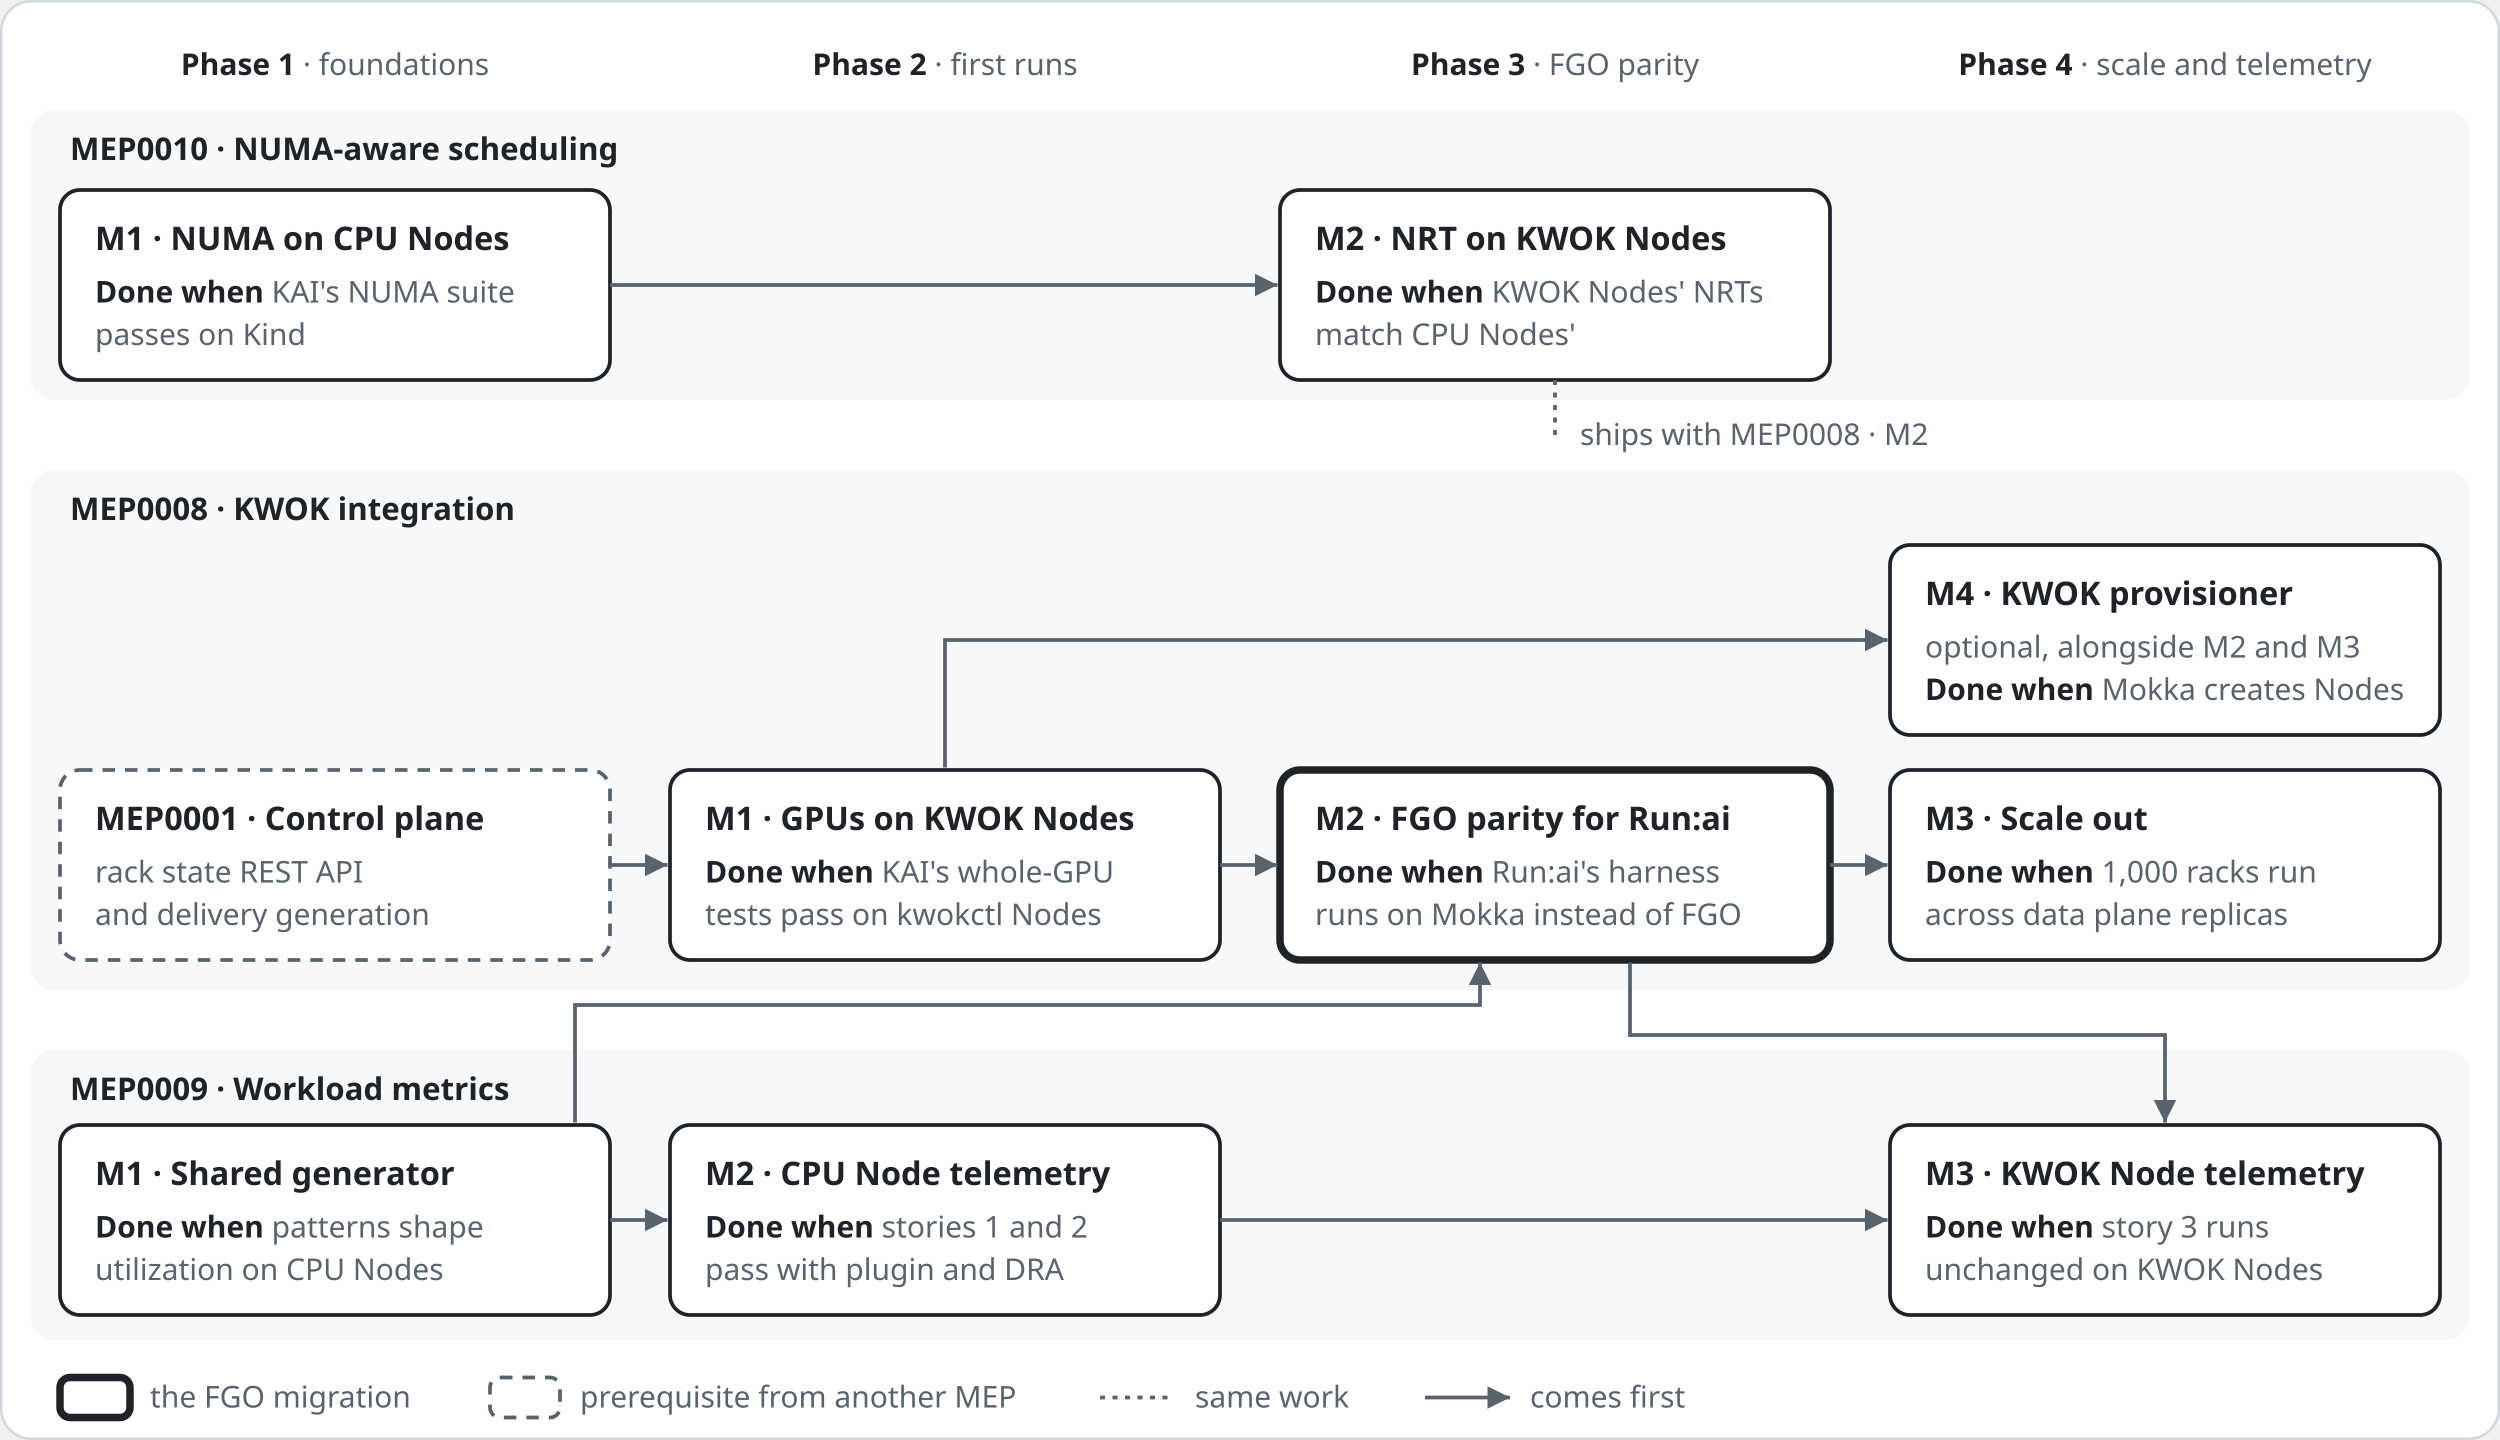
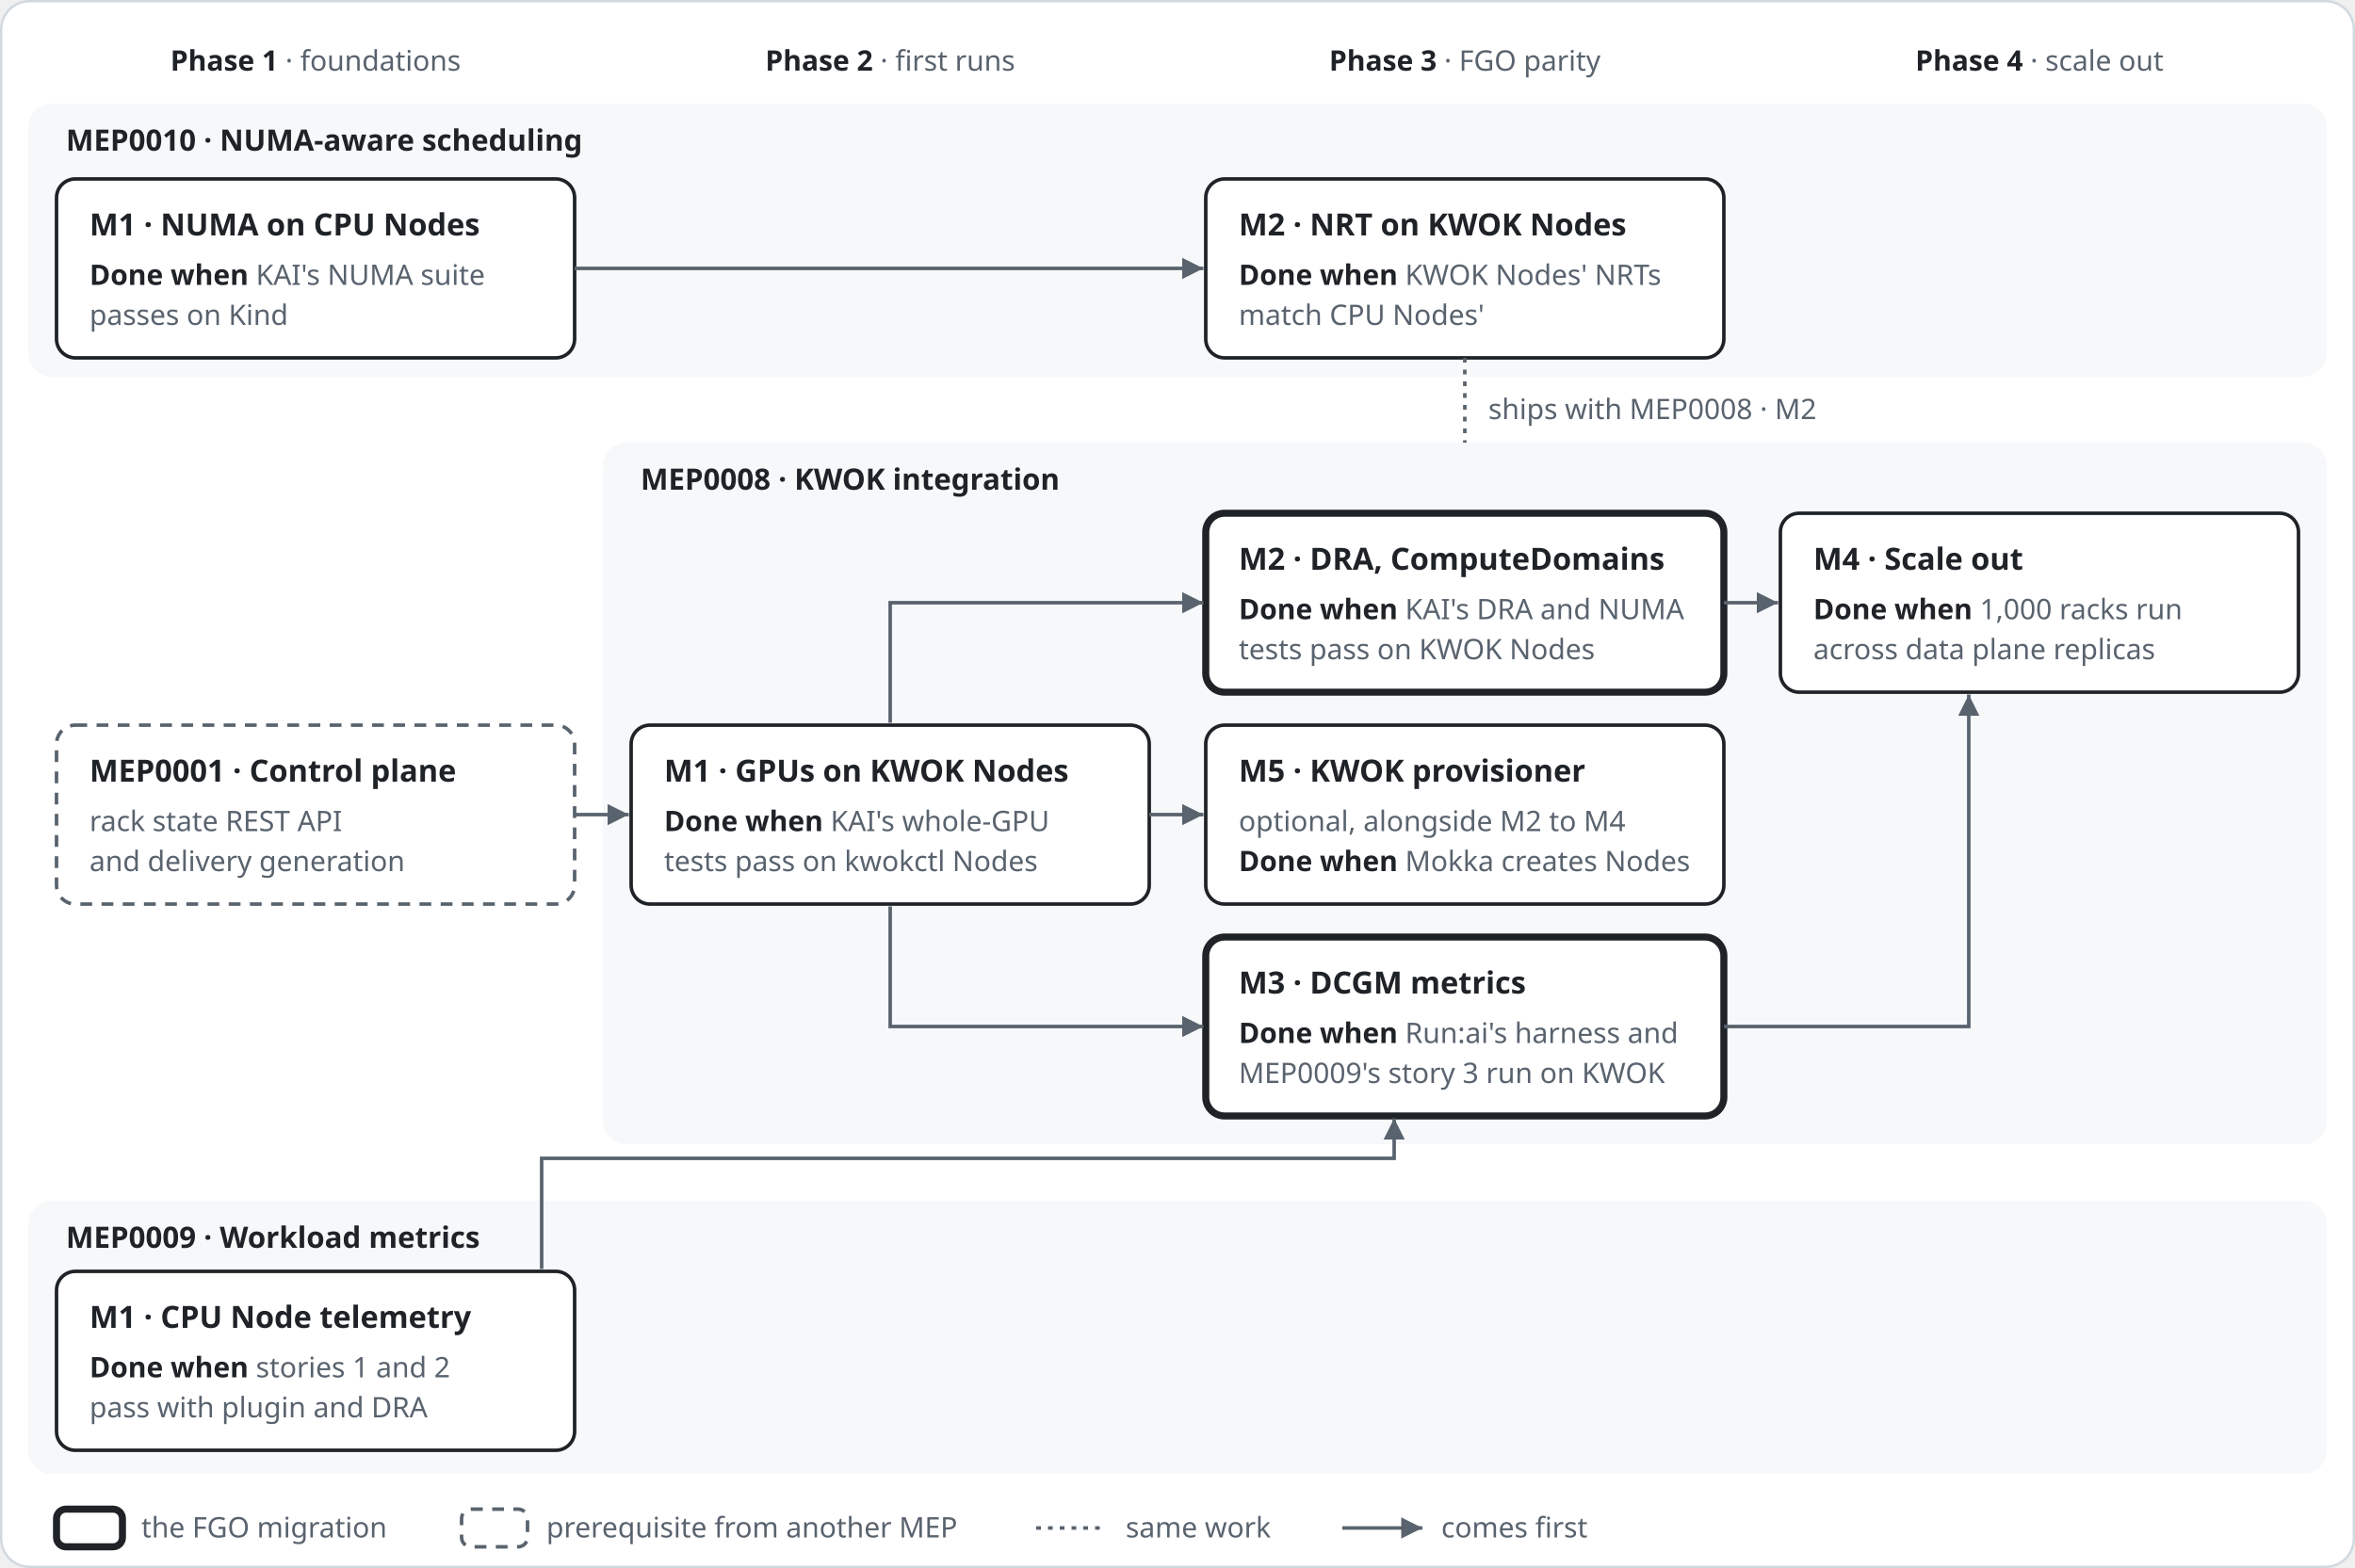
- <svg xmlns="http://www.w3.org/2000/svg" viewBox="0 0 1000 576" width="1000" height="576" role="img" aria-labelledby="title desc">
+ <svg xmlns="http://www.w3.org/2000/svg" viewBox="0 0 1000 666" width="1000" height="666" role="img" aria-labelledby="title desc">
  <style>
    .panel { fill: #ffffff; stroke: #d1d9e0; }
    text { font-family: -apple-system, BlinkMacSystemFont, "Segoe UI", "Noto Sans", Helvetica, Arial, sans-serif; fill: #1f2328; }
    .title { font-size: 13px; font-weight: 600; }
    .lane { font-size: 12.5px; font-weight: 600; }
    .done { font-size: 12px; fill: #59636e; }
    .strong { font-weight: 600; fill: #1f2328; }
    .label { font-size: 12px; fill: #59636e; }
    .band { fill: #f6f8fa; }
    .ms { fill: #ffffff; stroke: #1f2328; stroke-width: 1.5; }
    .key { stroke-width: 3; }
    .ext { fill: #ffffff; stroke: #59636e; stroke-width: 1.5; stroke-dasharray: 5 4; }
    .wire { fill: none; stroke: #59636e; stroke-width: 1.5; }
    .dot { fill: none; stroke: #59636e; stroke-width: 1.5; stroke-dasharray: 2 3; }
    .head { fill: #59636e; }
    @media (prefers-color-scheme: dark) {
      .panel { fill: #0d1117; stroke: #3d444d; }
      text { fill: #f0f6fc; }
      .done, .label { fill: #9198a1; }
      .strong { fill: #f0f6fc; }
      .band { fill: #151b23; }
      .ms { fill: #0d1117; stroke: #f0f6fc; }
      .ext { fill: #0d1117; stroke: #9198a1; }
      .wire, .dot { stroke: #9198a1; }
      .head { fill: #9198a1; }
    }
  </style>
  <defs>
    <marker id="arrow" viewBox="0 0 10 10" refX="10" refY="5" markerWidth="9" markerHeight="9" markerUnits="userSpaceOnUse" orient="auto">
      <path class="head" d="M0,0 L10,5 L0,10 z" />
    </marker>
  </defs>
-   <rect class="panel" x="0.5" y="0.5" width="999" height="575" rx="12" />
+   <rect class="panel" x="0.5" y="0.5" width="999" height="665" rx="12" />
  <text class="label" x="134" y="30" text-anchor="middle">
    <tspan class="strong">Phase 1</tspan> · foundations</text>
  <text class="label" x="378" y="30" text-anchor="middle">
    <tspan class="strong">Phase 2</tspan> · first runs</text>
  <text class="label" x="622" y="30" text-anchor="middle">
    <tspan class="strong">Phase 3</tspan> · FGO parity</text>
  <text class="label" x="866" y="30" text-anchor="middle">
-     <tspan class="strong">Phase 4</tspan> · scale and telemetry</text>
+     <tspan class="strong">Phase 4</tspan> · scale out</text>
  <rect class="band" x="12" y="44" width="976" height="116" rx="10" />
  <text class="lane" x="28" y="64">MEP0010 · NUMA-aware scheduling</text>
  <rect class="ms" x="24" y="76" width="220" height="76" rx="8" />
  <text class="title" x="38" y="100">M1 · NUMA on CPU Nodes</text>
  <text class="done" x="38" y="121">
    <tspan class="strong">Done when</tspan> KAI's NUMA suite</text>
  <text class="done" x="38" y="138">passes on Kind</text>
  <rect class="ms" x="512" y="76" width="220" height="76" rx="8" />
  <text class="title" x="526" y="100">M2 · NRT on KWOK Nodes</text>
  <text class="done" x="526" y="121">
    <tspan class="strong">Done when</tspan> KWOK Nodes' NRTs</text>
  <text class="done" x="526" y="138">match CPU Nodes'</text>
  <path class="wire" d="M244,114 H511" marker-end="url(#arrow)" />
-   <path class="dot" d="M622,152 V174" />
+   <path class="dot" d="M622,152 V218" />
  <text class="label" x="632" y="178">ships with MEP0008 · M2</text>
-   <rect class="band" x="12" y="188" width="976" height="208" rx="10" />
-   <text class="lane" x="28" y="208">MEP0008 · KWOK integration</text>
-   <rect class="ms" x="756" y="218" width="220" height="76" rx="8" />
-   <text class="title" x="770" y="242">M4 · KWOK provisioner</text>
-   <text class="done" x="770" y="263">optional, alongside M2 and M3</text>
-   <text class="done" x="770" y="280">
-     <tspan class="strong">Done when</tspan> Mokka creates Nodes</text>
  <rect class="ext" x="24" y="308" width="220" height="76" rx="8" />
  <text class="title" x="38" y="332">MEP0001 · Control plane</text>
  <text class="done" x="38" y="353">rack state REST API</text>
  <text class="done" x="38" y="370">and delivery generation</text>
+   <rect class="band" x="256" y="188" width="732" height="298" rx="10" />
+   <text class="lane" x="272" y="208">MEP0008 · KWOK integration</text>
+   <rect class="ms key" x="512" y="218" width="220" height="76" rx="8" />
+   <text class="title" x="526" y="242">M2 · DRA, ComputeDomains</text>
+   <text class="done" x="526" y="263">
+     <tspan class="strong">Done when</tspan> KAI's DRA and NUMA</text>
+   <text class="done" x="526" y="280">tests pass on KWOK Nodes</text>
+   <rect class="ms" x="756" y="218" width="220" height="76" rx="8" />
+   <text class="title" x="770" y="242">M4 · Scale out</text>
+   <text class="done" x="770" y="263">
+     <tspan class="strong">Done when</tspan> 1,000 racks run</text>
+   <text class="done" x="770" y="280">across data plane replicas</text>
  <rect class="ms" x="268" y="308" width="220" height="76" rx="8" />
  <text class="title" x="282" y="332">M1 · GPUs on KWOK Nodes</text>
  <text class="done" x="282" y="353">
    <tspan class="strong">Done when</tspan> KAI's whole-GPU</text>
  <text class="done" x="282" y="370">tests pass on kwokctl Nodes</text>
-   <rect class="ms key" x="512" y="308" width="220" height="76" rx="8" />
-   <text class="title" x="526" y="332">M2 · FGO parity for Run:ai</text>
-   <text class="done" x="526" y="353">
-     <tspan class="strong">Done when</tspan> Run:ai's harness</text>
-   <text class="done" x="526" y="370">runs on Mokka instead of FGO</text>
-   <rect class="ms" x="756" y="308" width="220" height="76" rx="8" />
-   <text class="title" x="770" y="332">M3 · Scale out</text>
-   <text class="done" x="770" y="353">
-     <tspan class="strong">Done when</tspan> 1,000 racks run</text>
-   <text class="done" x="770" y="370">across data plane replicas</text>
+   <rect class="ms" x="512" y="308" width="220" height="76" rx="8" />
+   <text class="title" x="526" y="332">M5 · KWOK provisioner</text>
+   <text class="done" x="526" y="353">optional, alongside M2 to M4</text>
+   <text class="done" x="526" y="370">
+     <tspan class="strong">Done when</tspan> Mokka creates Nodes</text>
+   <rect class="ms key" x="512" y="398" width="220" height="76" rx="8" />
+   <text class="title" x="526" y="422">M3 · DCGM metrics</text>
+   <text class="done" x="526" y="443">
+     <tspan class="strong">Done when</tspan> Run:ai's harness and</text>
+   <text class="done" x="526" y="460">MEP0009's story 3 run on KWOK</text>
  <path class="wire" d="M244,346 H267" marker-end="url(#arrow)" />
  <path class="wire" d="M488,346 H511" marker-end="url(#arrow)" />
-   <path class="wire" d="M732,346 H755" marker-end="url(#arrow)" />
-   <path class="wire" d="M378,307 V256 H755" marker-end="url(#arrow)" />
-   <rect class="band" x="12" y="420" width="976" height="116" rx="10" />
-   <text class="lane" x="28" y="440">MEP0009 · Workload metrics</text>
-   <rect class="ms" x="24" y="450" width="220" height="76" rx="8" />
-   <text class="title" x="38" y="474">M1 · Shared generator</text>
-   <text class="done" x="38" y="495">
-     <tspan class="strong">Done when</tspan> patterns shape</text>
-   <text class="done" x="38" y="512">utilization on CPU Nodes</text>
-   <rect class="ms" x="268" y="450" width="220" height="76" rx="8" />
-   <text class="title" x="282" y="474">M2 · CPU Node telemetry</text>
-   <text class="done" x="282" y="495">
+   <path class="wire" d="M378,307 V256 H511" marker-end="url(#arrow)" />
+   <path class="wire" d="M378,385 V436 H511" marker-end="url(#arrow)" />
+   <path class="wire" d="M732,256 H755" marker-end="url(#arrow)" />
+   <path class="wire" d="M732,436 H836 V295" marker-end="url(#arrow)" />
+   <rect class="band" x="12" y="510" width="976" height="116" rx="10" />
+   <text class="lane" x="28" y="530">MEP0009 · Workload metrics</text>
+   <rect class="ms" x="24" y="540" width="220" height="76" rx="8" />
+   <text class="title" x="38" y="564">M1 · CPU Node telemetry</text>
+   <text class="done" x="38" y="585">
    <tspan class="strong">Done when</tspan> stories 1 and 2</text>
-   <text class="done" x="282" y="512">pass with plugin and DRA</text>
-   <rect class="ms" x="756" y="450" width="220" height="76" rx="8" />
-   <text class="title" x="770" y="474">M3 · KWOK Node telemetry</text>
-   <text class="done" x="770" y="495">
-     <tspan class="strong">Done when</tspan> story 3 runs</text>
-   <text class="done" x="770" y="512">unchanged on KWOK Nodes</text>
-   <path class="wire" d="M244,488 H267" marker-end="url(#arrow)" />
-   <path class="wire" d="M488,488 H755" marker-end="url(#arrow)" />
-   <path class="wire" d="M230,449 V402 H592 V385" marker-end="url(#arrow)" />
-   <path class="wire" d="M652,385 V414 H866 V449" marker-end="url(#arrow)" />
-   <rect class="ms key" x="24" y="551" width="28" height="16" rx="4" />
-   <text class="label" x="60" y="563">the FGO migration</text>
-   <rect class="ext" x="196" y="551" width="28" height="16" rx="4" />
-   <text class="label" x="232" y="563">prerequisite from another MEP</text>
-   <path class="dot" d="M440,559 H470" />
-   <text class="label" x="478" y="563">same work</text>
-   <path class="wire" d="M570,559 H604" marker-end="url(#arrow)" />
-   <text class="label" x="612" y="563">comes first</text>
+   <text class="done" x="38" y="602">pass with plugin and DRA</text>
+   <path class="wire" d="M230,539 V492 H592 V475" marker-end="url(#arrow)" />
+   <rect class="ms key" x="24" y="641" width="28" height="16" rx="4" />
+   <text class="label" x="60" y="653">the FGO migration</text>
+   <rect class="ext" x="196" y="641" width="28" height="16" rx="4" />
+   <text class="label" x="232" y="653">prerequisite from another MEP</text>
+   <path class="dot" d="M440,649 H470" />
+   <text class="label" x="478" y="653">same work</text>
+   <path class="wire" d="M570,649 H604" marker-end="url(#arrow)" />
+   <text class="label" x="612" y="653">comes first</text>
</svg>
